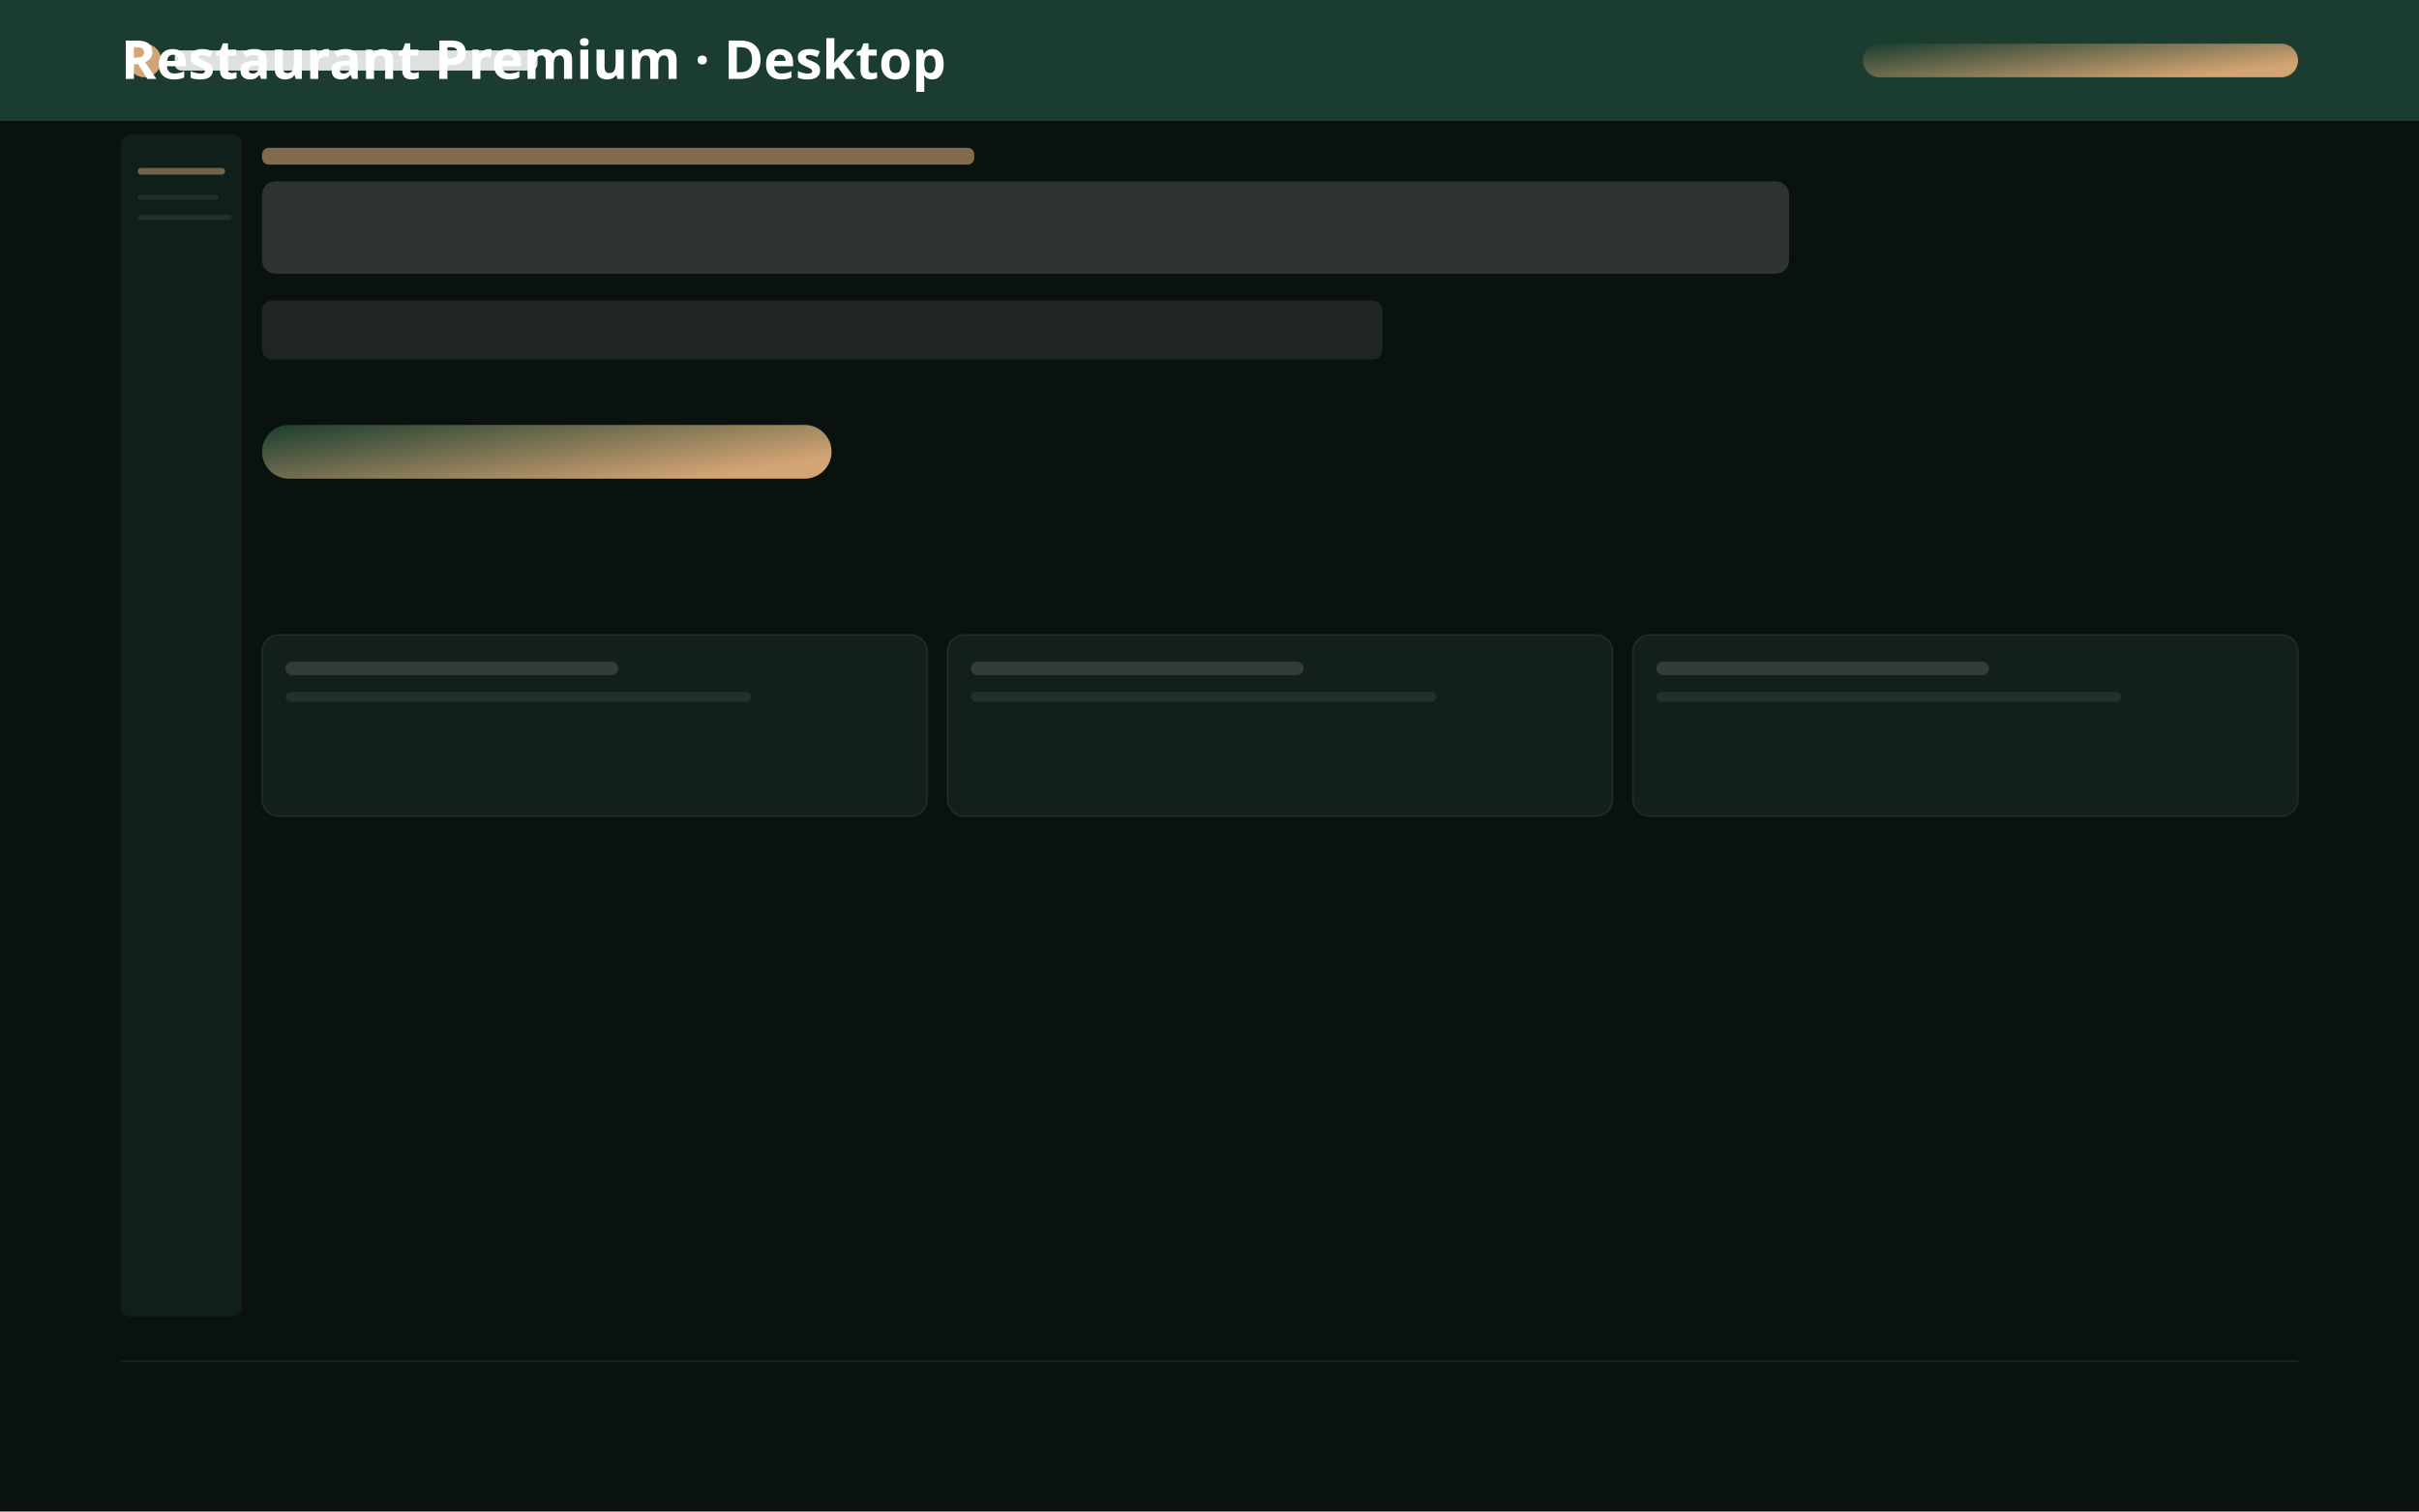
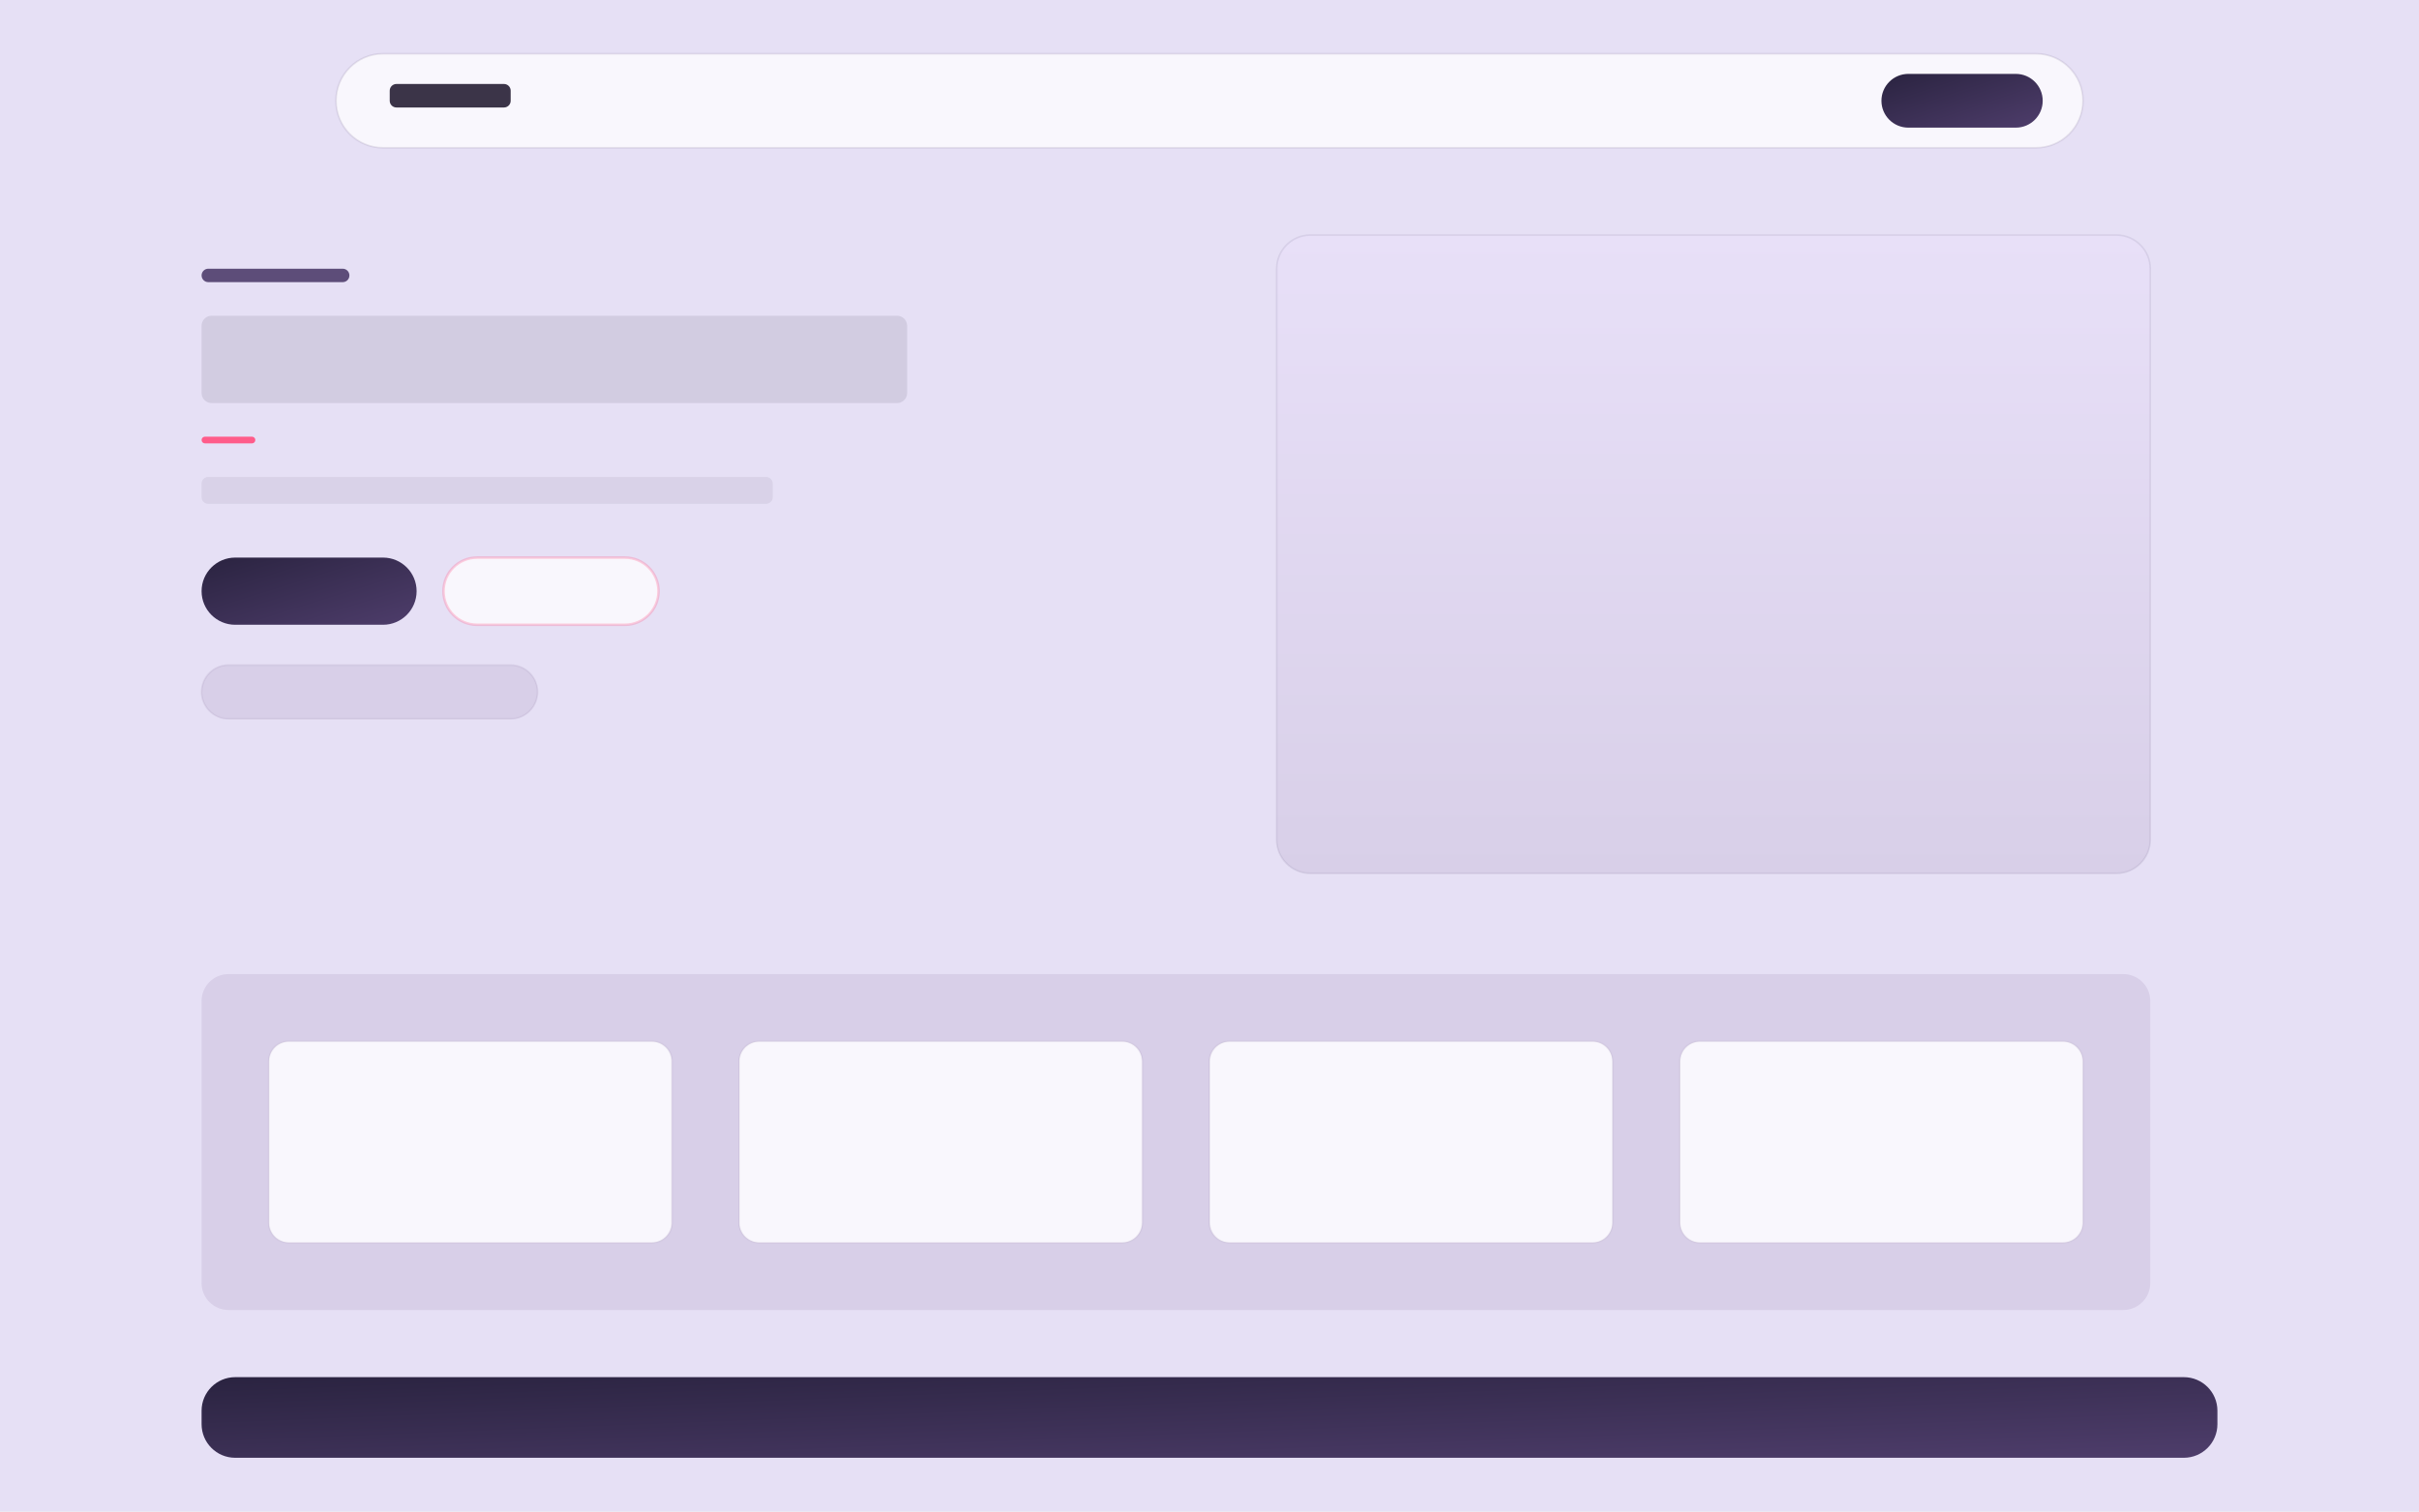
- <svg xmlns="http://www.w3.org/2000/svg" width="1440" height="900" viewBox="0 0 1440 900" role="img" aria-label="Restaurant Premium Desktop preview">
+ <svg xmlns="http://www.w3.org/2000/svg" width="1440" height="900" viewBox="0 0 1440 900" role="img" aria-label="Haven Desktop preview">
  <defs>
-     <linearGradient id="g-restaurant-premium-1440" x1="0" y1="0" x2="1" y2="0.6">
-       <stop offset="0%" stop-color="#1B3D2F" />
-       <stop offset="100%" stop-color="#D4A574" />
+     <linearGradient id="plum-1440" x1="0%" y1="0%" x2="100%" y2="100%">
+       <stop offset="0%" stop-color="#2A2340" />
+       <stop offset="100%" stop-color="#4E3D6B" />
+     </linearGradient>
+     <linearGradient id="img-1440" x1="0%" y1="0%" x2="0%" y2="100%">
+       <stop offset="0%" stop-color="#E8E0F8" />
+       <stop offset="100%" stop-color="#D8CFE8" />
    </linearGradient>
  </defs>
-   <rect width="1440" height="900" fill="#0A1210" />
-   <rect width="1440" height="72" fill="#1B3D2F" />
-   <circle cx="86" cy="36" r="10" fill="#D4A574" />
-   <rect x="104" y="30" width="216" height="12" rx="4" fill="#fff" opacity="0.85" />
-   <rect x="1109" y="26" width="259" height="20" rx="10" fill="url(#g-restaurant-premium-1440)" />
-   <rect x="72" y="80" width="72" height="704" rx="6" fill="#121F1A" opacity="0.95" />
-   <rect x="82" y="100" width="52" height="4" rx="2" fill="#D4A574" opacity="0.5" />
-   <rect x="82" y="116" width="48" height="3" rx="1.5" fill="rgba(244,237,228,0.08)" />
-   <rect x="82" y="128" width="56" height="3" rx="1.5" fill="rgba(244,237,228,0.08)" />
-   <rect x="156" y="88" width="424" height="10" rx="4" fill="#D4A574" opacity="0.6" />
-   <rect x="156" y="108" width="909" height="55" rx="8" fill="#F4EDE4" opacity="0.16" />
-   <rect x="156" y="179" width="667" height="35" rx="6" fill="#F4EDE4" opacity="0.09" />
-   <rect x="156" y="253" width="339" height="32" rx="16" fill="url(#g-restaurant-premium-1440)" />
-   <rect x="156" y="378" width="396" height="108" rx="10" fill="#121F1A" stroke="rgba(244,237,228,0.08)" stroke-width="1" />
-   <rect x="170" y="394" width="198" height="8" rx="4" fill="#F4EDE4" opacity="0.15" />
-   <rect x="170" y="412" width="277" height="6" rx="3" fill="#F4EDE4" opacity="0.08" />
-   <rect x="564" y="378" width="396" height="108" rx="10" fill="#121F1A" stroke="rgba(244,237,228,0.08)" stroke-width="1" />
-   <rect x="578" y="394" width="198" height="8" rx="4" fill="#F4EDE4" opacity="0.15" />
-   <rect x="578" y="412" width="277" height="6" rx="3" fill="#F4EDE4" opacity="0.08" />
-   <rect x="972" y="378" width="396" height="108" rx="10" fill="#121F1A" stroke="rgba(244,237,228,0.08)" stroke-width="1" />
-   <rect x="986" y="394" width="198" height="8" rx="4" fill="#F4EDE4" opacity="0.15" />
-   <rect x="986" y="412" width="277" height="6" rx="3" fill="#F4EDE4" opacity="0.08" />
-   <rect x="72" y="810" width="1296" height="1" fill="rgba(244,237,228,0.08)" />
-   <text x="72" y="47" fill="#fff" font-family="system-ui,sans-serif" font-size="32" font-weight="600">Restaurant Premium · Desktop</text>
+   <rect width="1440" height="900" fill="#E6E0F5" />
+   <rect x="200" y="32" width="1040" height="56" rx="28" fill="#F9F7FD" stroke="rgba(78,61,107,0.12)" stroke-width="1" />
+   <rect x="232" y="50" width="72" height="14" rx="4" fill="#1A1228" opacity="0.85" />
+   <rect x="1120" y="44" width="96" height="32" rx="16" fill="url(#plum-1440)" />
+   <rect x="120" y="160" width="88" height="8" rx="4" fill="#4E3D6B" opacity="0.9" />
+   <rect x="120" y="188" width="420" height="52" rx="6" fill="#1A1228" opacity="0.1" />
+   <rect x="120" y="260" width="32" height="4" rx="2" fill="#FF5C8A" />
+   <rect x="120" y="284" width="340" height="16" rx="4" fill="#1A1228" opacity="0.07" />
+   <rect x="120" y="332" width="128" height="40" rx="20" fill="url(#plum-1440)" />
+   <rect x="264" y="332" width="128" height="40" rx="20" fill="#F9F7FD" stroke="rgba(255,92,138,0.28)" stroke-width="1.5" />
+   <rect x="120" y="396" width="200" height="32" rx="16" fill="#D8CFE8" stroke="rgba(78,61,107,0.08)" stroke-width="1" />
+   <rect x="760" y="140" width="520" height="380" rx="20" fill="url(#img-1440)" stroke="rgba(78,61,107,0.1)" stroke-width="1" />
+   <rect x="120" y="580" width="1160" height="200" rx="16" fill="#D8CFE8" />
+   <rect x="160" y="620" width="240" height="120" rx="12" fill="#F9F7FD" stroke="rgba(78,61,107,0.08)" stroke-width="1" />
+   <rect x="440" y="620" width="240" height="120" rx="12" fill="#F9F7FD" stroke="rgba(78,61,107,0.08)" stroke-width="1" />
+   <rect x="720" y="620" width="240" height="120" rx="12" fill="#F9F7FD" stroke="rgba(78,61,107,0.08)" stroke-width="1" />
+   <rect x="1000" y="620" width="240" height="120" rx="12" fill="#F9F7FD" stroke="rgba(78,61,107,0.08)" stroke-width="1" />
+   <rect x="120" y="820" width="1200" height="48" rx="20" fill="url(#plum-1440)" />
</svg>
